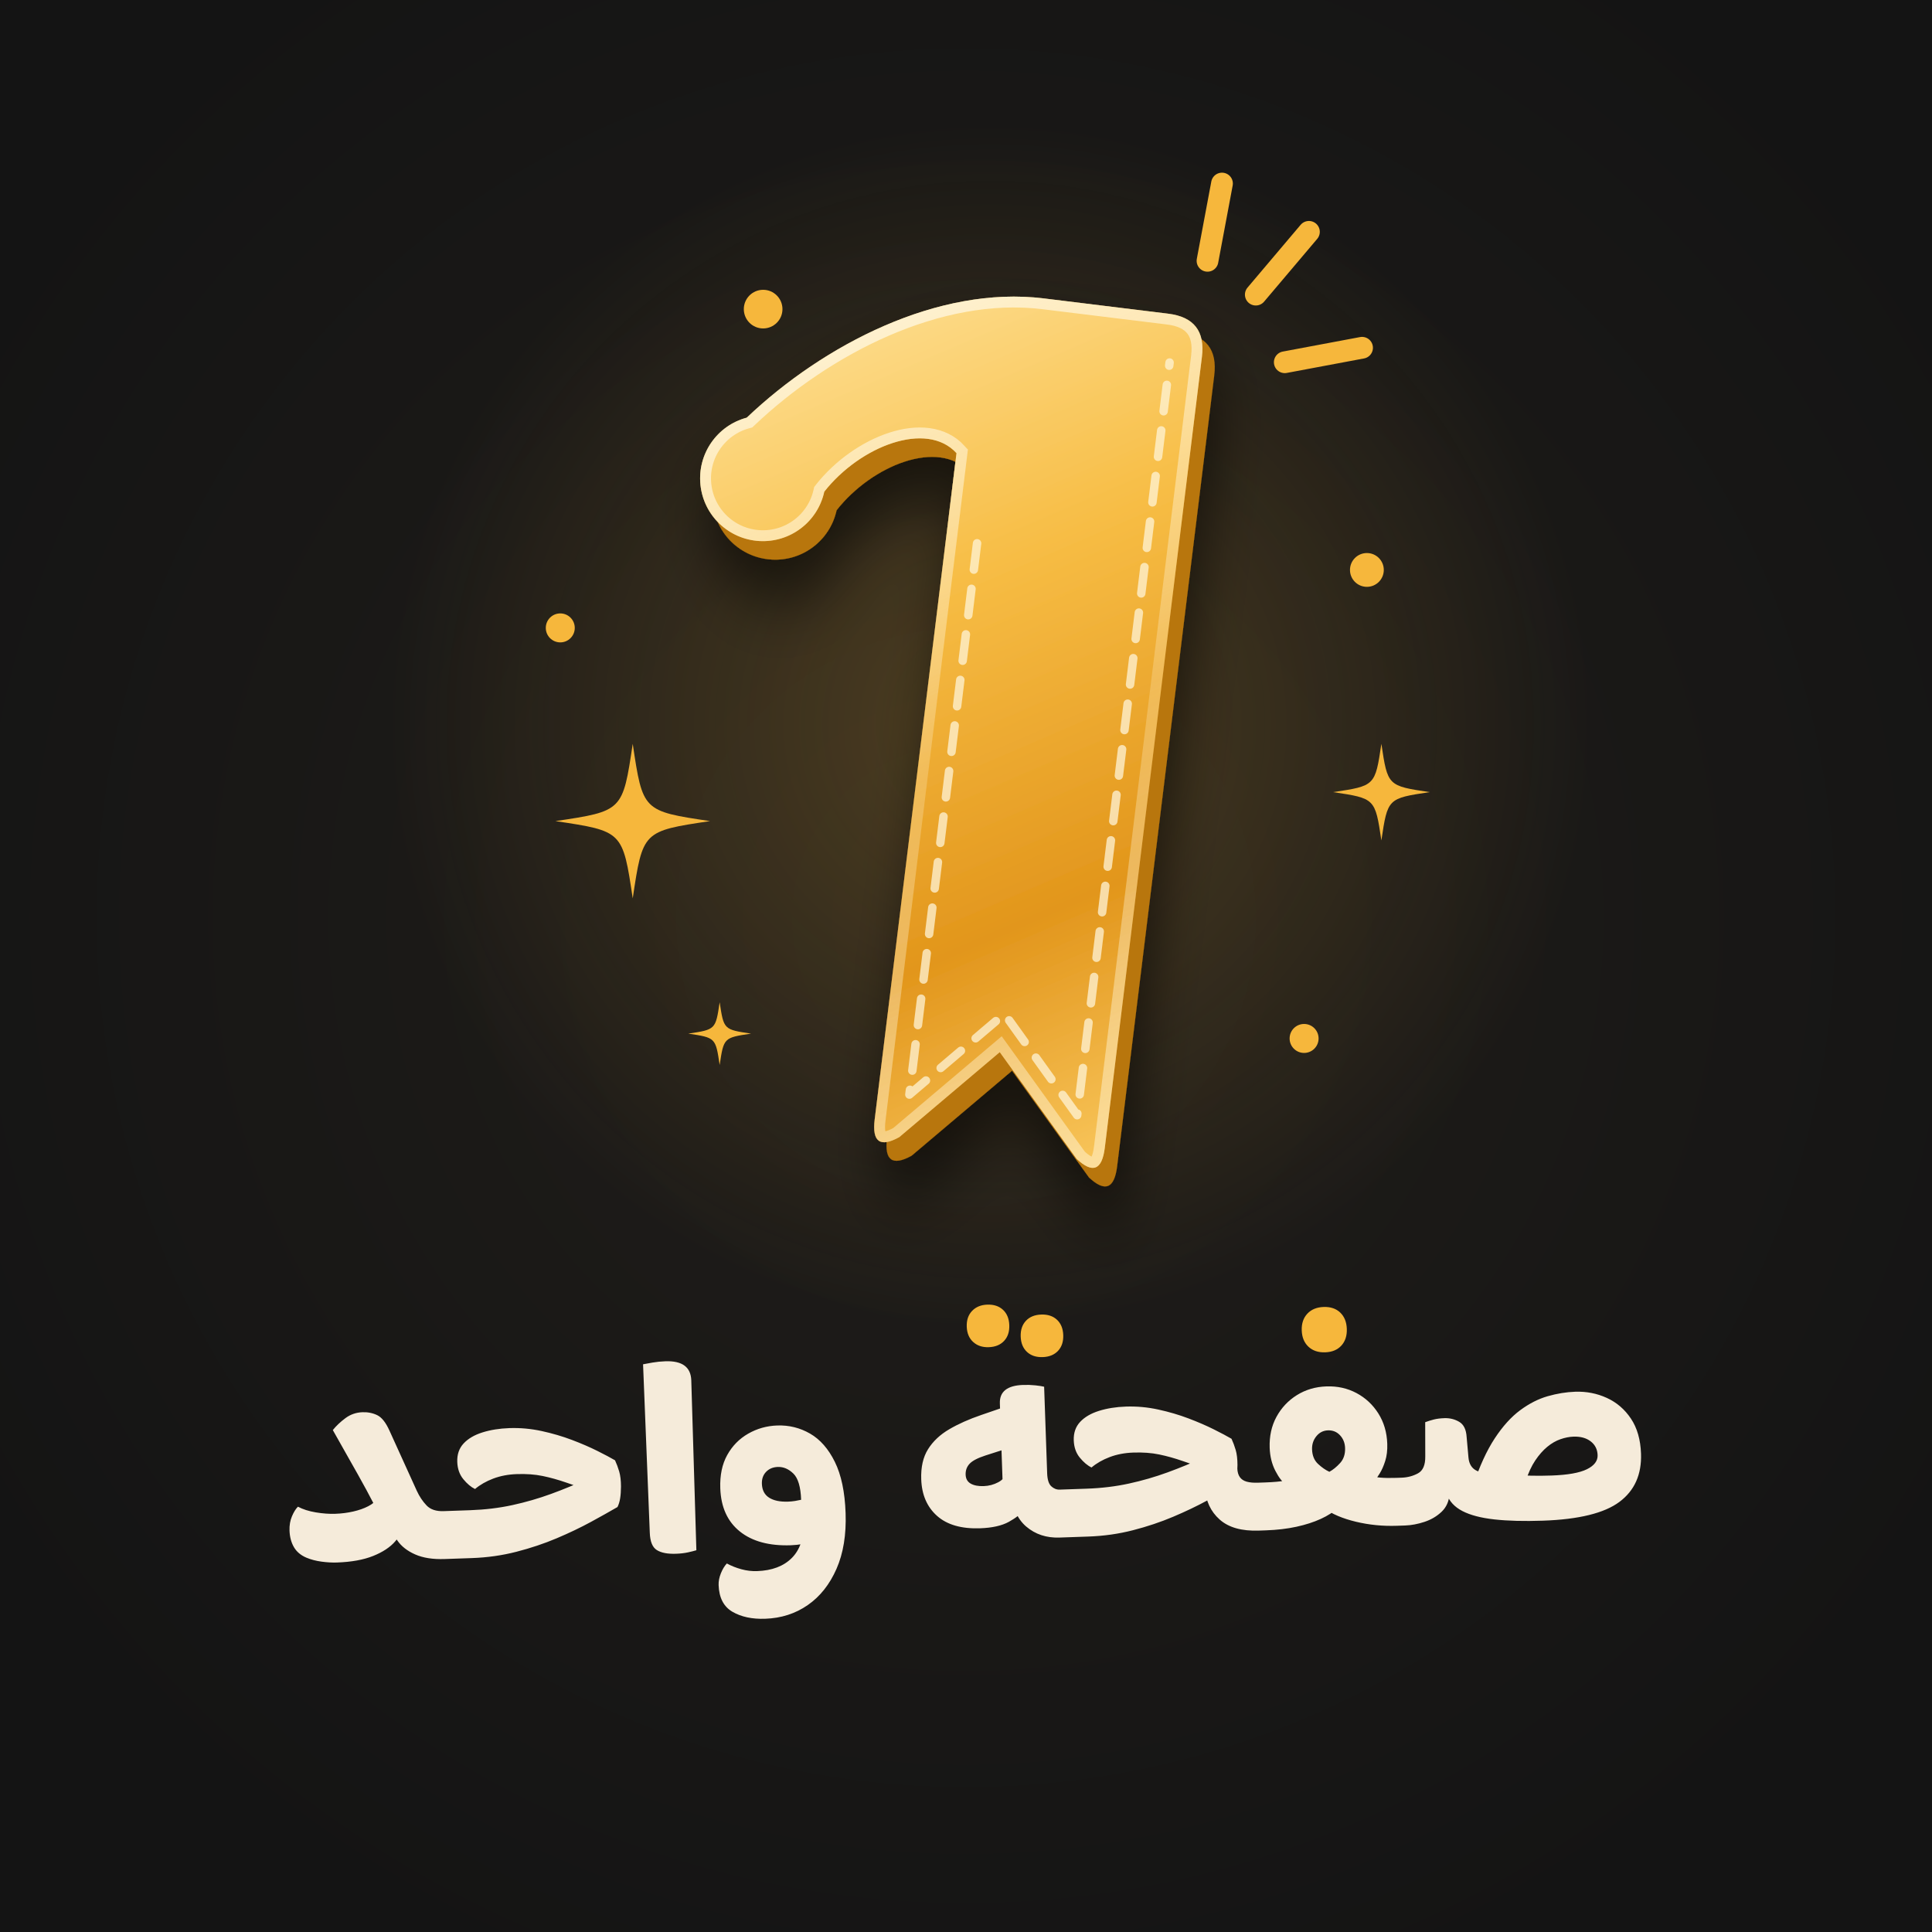
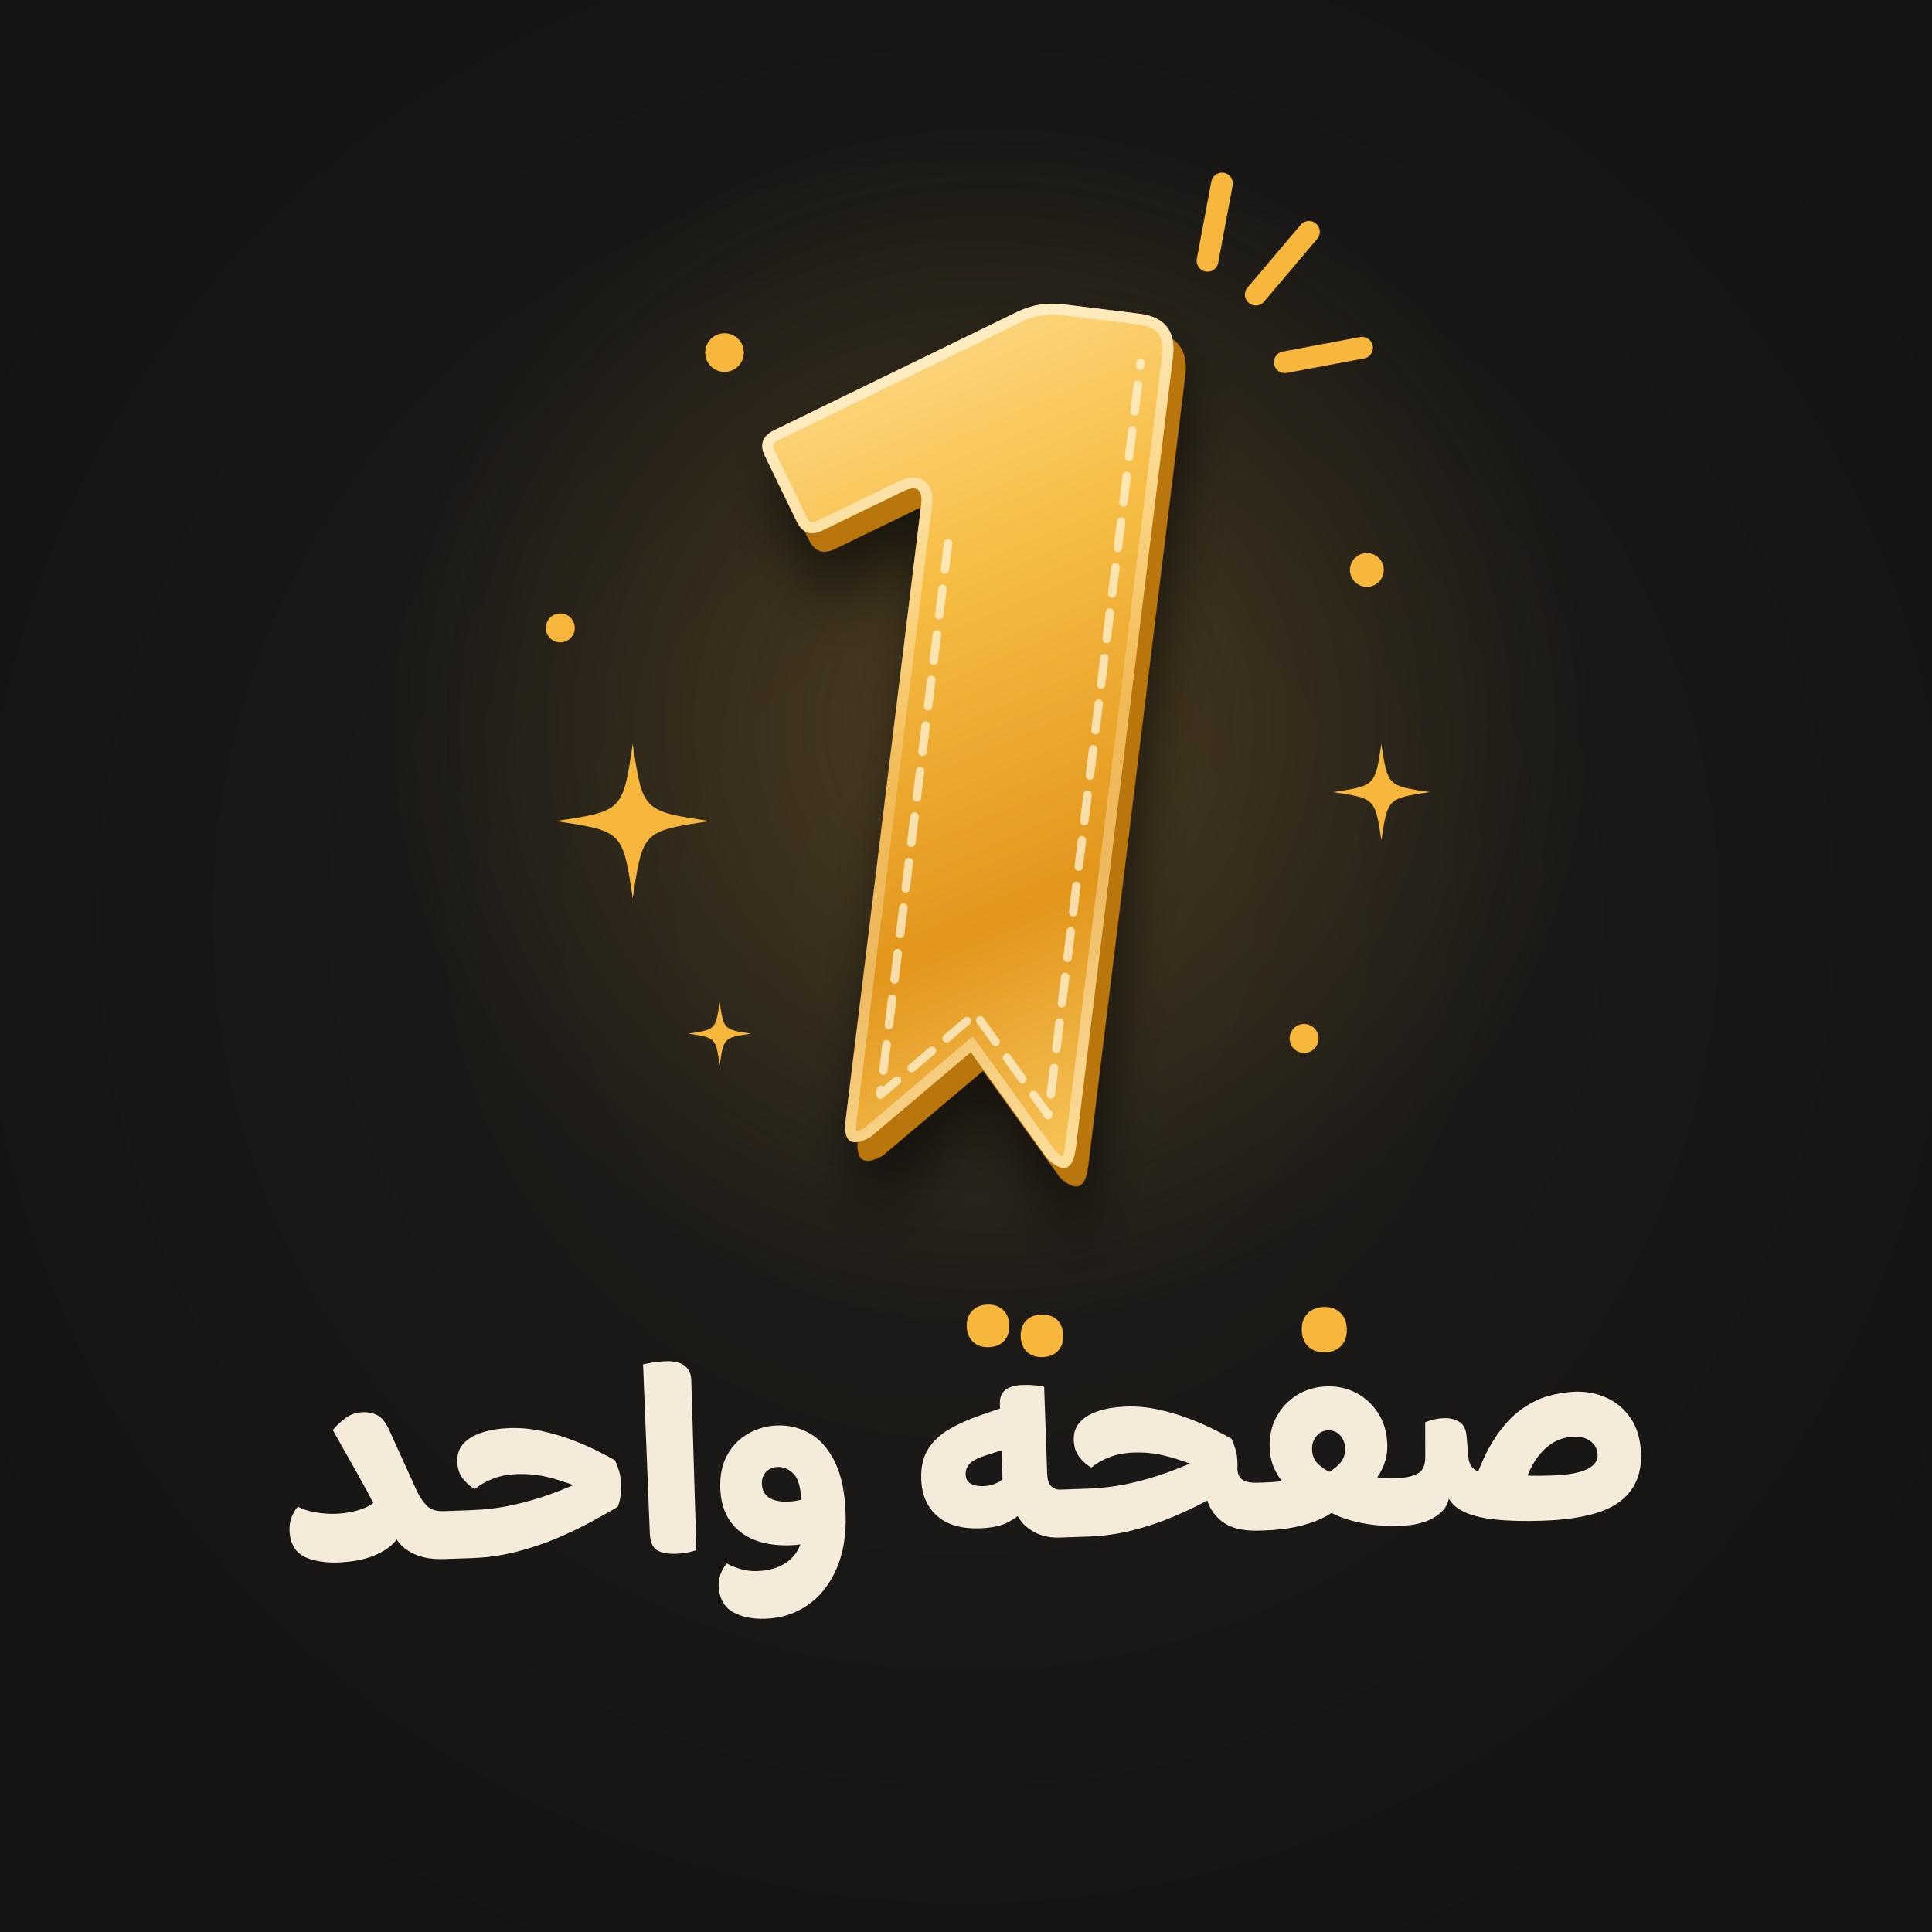
<svg xmlns="http://www.w3.org/2000/svg" width="800" height="800" viewBox="0 0 800 800">
  <defs>
    <radialGradient id="bg" cx="400" cy="380" r="480" gradientUnits="userSpaceOnUse">
      <stop offset="0" stop-color="#211E1A" />
      <stop offset="1" stop-color="#141414" />
    </radialGradient>
    <radialGradient id="glow">
      <stop offset="0" stop-color="#F6B73C" stop-opacity=".22" />
      <stop offset="1" stop-color="#F6B73C" stop-opacity="0" />
    </radialGradient>
    <linearGradient id="gold" x1="-150" y1="0" x2="60" y2="360" gradientUnits="userSpaceOnUse">
      <stop offset="0" stop-color="#FFE7A4" />
      <stop offset=".38" stop-color="#F7BD45" />
      <stop offset=".72" stop-color="#E2961C" />
      <stop offset="1" stop-color="#FBCB62" />
    </linearGradient>
    <linearGradient id="rim" x1="-150" y1="0" x2="60" y2="360" gradientUnits="userSpaceOnUse">
      <stop offset="0" stop-color="#FFF8E6" stop-opacity=".95" />
      <stop offset=".55" stop-color="#FFF1CC" stop-opacity=".25" />
      <stop offset="1" stop-color="#FFF1CC" stop-opacity=".6" />
    </linearGradient>
    <clipPath id="oneClip">
-       <path d="M-20 0C-64 0 -108 30 -136 64A26 26 0 1 0 -100.4 90.5C-88 70 -62 56 -48 68V346Q-48 360 -37 352L0 312L37 352Q48 360 48 346V16Q48 0 32 0Z" />
+       <path d="M0 0Q-10 0 -18.4 5.5L-112.3 66.4Q-119 70.8 -114.6 77.5L-98.3 102.7Q-93.9 109.4 -87.2 105L-56.4 85.1Q-48 79.6 -48 89.6V346Q-48 360 -37 352L0 312L37 352Q48 360 48 346V16Q48 0 32 0Z" />
    </clipPath>
    <filter id="lift" x="-50%" y="-50%" width="200%" height="200%">
      <feDropShadow dx="4" dy="16" stdDeviation="12" flood-color="#000000" flood-opacity=".55" />
    </filter>
    <path id="spark" d="M0-1C.13-.13.13-.13 1 0C.13.13.13.13 0 1C-.13.13-.13.13-1 0C-.13-.13-.13-.13 0-1Z" />
  </defs>
  <rect width="800" height="800" fill="url(#bg)" />
  <circle cx="410" cy="300" r="250" fill="url(#glow)" />
  <g transform="translate(0 10)">
-     <g transform="translate(452 116) rotate(7)">
+     <g transform="translate(440 116) rotate(7)">
      <g filter="url(#lift)">
-         <path d="M-20 0C-64 0 -108 30 -136 64A26 26 0 1 0 -100.4 90.5C-88 70 -62 56 -48 68V346Q-48 360 -37 352L0 312L37 352Q48 360 48 346V16Q48 0 32 0Z" fill="#B8760F" transform="translate(6 7)" />
-         <path d="M-20 0C-64 0 -108 30 -136 64A26 26 0 1 0 -100.4 90.5C-88 70 -62 56 -48 68V346Q-48 360 -37 352L0 312L37 352Q48 360 48 346V16Q48 0 32 0Z" fill="url(#gold)" />
+         <path d="M0 0Q-10 0 -18.4 5.5L-112.3 66.4Q-119 70.8 -114.6 77.5L-98.3 102.7Q-93.9 109.4 -87.2 105L-56.4 85.1Q-48 79.6 -48 89.6V346Q-48 360 -37 352L0 312L37 352Q48 360 48 346V16Q48 0 32 0Z" fill="#B8760F" transform="translate(6 7)" />
+         <path d="M0 0Q-10 0 -18.4 5.5L-112.3 66.4Q-119 70.8 -114.6 77.5L-98.3 102.7Q-93.9 109.4 -87.2 105L-56.4 85.1Q-48 79.6 -48 89.6V346Q-48 360 -37 352L0 312L37 352Q48 360 48 346V16Q48 0 32 0Z" fill="url(#gold)" />
      </g>
-       <path d="M-20 0C-64 0 -108 30 -136 64A26 26 0 1 0 -100.4 90.5C-88 70 -62 56 -48 68V346Q-48 360 -37 352L0 312L37 352Q48 360 48 346V16Q48 0 32 0Z" fill="none" stroke="url(#rim)" stroke-width="9" clip-path="url(#oneClip)" />
+       <path d="M0 0Q-10 0 -18.4 5.5L-112.3 66.4Q-119 70.8 -114.6 77.5L-98.3 102.7Q-93.9 109.4 -87.2 105L-56.4 85.1Q-48 79.6 -48 89.6V346Q-48 360 -37 352L0 312L37 352Q48 360 48 346V16Q48 0 32 0Z" fill="none" stroke="url(#rim)" stroke-width="9" clip-path="url(#oneClip)" />
      <path d="M-35 104V334L0 296L35 334V20" fill="none" stroke="#FFF4D6" stroke-opacity=".75" stroke-width="3.5" stroke-dasharray="11 8" stroke-linecap="round" stroke-linejoin="round" />
    </g>
    <g fill="none" stroke="#F6B73C" stroke-width="9" stroke-linecap="round">
      <path d="M520 112L542 86" />
      <path d="M532 140L564 134" />
      <path d="M500 98L506 66" />
    </g>
    <g fill="#F6B73C">
      <use href="#spark" transform="translate(262 330) scale(32)" />
      <use href="#spark" transform="translate(572 318) scale(20)" />
      <use href="#spark" transform="translate(298 418) scale(13)" />
-       <circle cx="316" cy="118" r="8" />
+       <circle cx="300" cy="136" r="8" />
      <circle cx="566" cy="226" r="7" />
      <circle cx="232" cy="250" r="6" />
      <circle cx="540" cy="420" r="6" />
    </g>
    <g transform="rotate(-2 400 590)">
      <path d="M182.674 628.0Q175.366 628.0 170.552 625.68Q165.738 623.36 163.36 619.648Q160.982 615.936 160.75 611.876L157.502 611.528Q154.602 604.916 151.296 598.304Q147.99 591.692 144.626 585.312Q141.262 578.932 138.246 573.016Q140.45 570.464 143.64 568.26Q146.83 566.056 150.774 566.056Q154.138 566.056 156.864 567.506Q159.59 568.956 161.678 574.06L172.118 599.348Q173.626 602.944 175.946 605.554Q178.266 608.164 182.906 608.164H184.762V628.0ZM138.014 627.884Q135.114 627.884 131.692 627.304Q128.27 626.724 125.486 625.448Q122.006 623.824 120.44 620.866Q118.874 617.908 118.874 613.964Q118.874 610.716 120.092 608.106Q121.31 605.496 122.702 604.22Q125.718 605.96 130.01 606.83Q134.302 607.7 138.014 607.7Q141.958 607.7 145.554 607.004Q149.15 606.308 151.818 605.032Q154.486 603.756 155.53 602.132L166.202 612.456Q165.738 616.4 162.49 619.938Q159.242 623.476 153.152 625.68Q147.062 627.884 138.014 627.884ZM184.762 628.0V608.164Q185.922 610.02 186.502 612.456Q187.082 614.892 187.082 618.024Q187.082 621.156 186.502 623.708Q185.922 626.26 184.762 628.0ZM242.878 596.912 245.662 602.48Q239.05 600.044 234.12 598.13Q229.19 596.216 224.434 595.056Q219.678 593.896 213.762 593.896Q208.426 593.896 203.96 595.404Q199.494 596.912 196.246 599.464Q193.81 598.188 191.548 595.23Q189.286 592.272 189.286 587.98Q189.286 583.34 192.186 580.44Q195.086 577.54 200.132 576.148Q205.178 574.756 211.326 574.756Q218.054 574.756 224.666 576.438Q231.278 578.12 237.078 580.556Q242.878 582.992 247.46 585.486Q252.042 587.98 254.594 589.604Q255.522 591.808 256.16 594.302Q256.798 596.796 256.682 600.508Q256.566 603.408 256.16 605.438Q255.754 607.468 254.942 608.976Q250.186 611.528 243.69 614.776Q237.194 618.024 229.306 621.04Q221.418 624.056 212.486 626.028Q203.554 628.0 193.926 628.0H182.906V608.164H193.926Q203.206 608.164 211.5 606.656Q219.794 605.148 227.624 602.596Q235.454 600.044 242.878 596.912ZM278.49 629.16Q273.27 629.16 270.602 627.362Q267.934 625.564 267.934 620.112L267.586 550.28Q268.978 550.048 271.53 549.7Q274.082 549.352 276.866 549.352Q287.306 549.352 287.306 557.588L286.958 628.0Q285.682 628.348 283.478 628.754Q281.274 629.16 278.49 629.16ZM314.45 657.348Q306.33 657.348 300.994 653.984Q295.658 650.62 295.658 642.732Q295.658 640.412 296.76 637.918Q297.862 635.424 299.37 633.916Q302.154 635.54 305.344 636.526Q308.534 637.512 311.782 637.512Q321.062 637.512 326.34 632.582Q331.618 627.652 331.85 617.792L349.25 614.776Q349.25 628.232 344.668 637.744Q340.086 647.256 332.256 652.302Q324.426 657.348 314.45 657.348ZM322.222 577.54Q329.53 577.54 335.678 581.368Q341.826 585.196 345.538 593.432Q349.25 601.668 349.25 614.776L335.678 626.144Q333.474 626.608 331.038 626.956Q328.602 627.304 326.166 627.304Q312.71 627.304 305.228 620.866Q297.746 614.428 297.746 602.712Q297.746 594.592 301.11 589.024Q304.474 583.456 310.1 580.498Q315.726 577.54 322.222 577.54ZM321.874 594.708Q318.858 594.708 316.944 596.564Q315.03 598.42 315.03 601.436Q315.03 605.38 317.814 607.294Q320.598 609.208 325.586 609.208Q327.094 609.208 328.486 609.034Q329.878 608.86 331.038 608.628Q331.038 600.624 328.196 597.666Q325.354 594.708 321.874 594.708ZM417.574 607.004 423.49 615.704Q421.17 618.488 416.704 620.75Q412.238 623.012 404.698 623.012Q393.098 623.012 387.066 617.27Q381.034 611.528 381.034 601.9Q381.034 594.36 384.282 589.546Q387.53 584.732 393.33 581.6Q399.13 578.468 406.786 576.148L417.806 572.784V590.184L407.946 592.968Q403.074 594.36 401.276 596.158Q399.478 597.956 399.478 600.624Q399.478 603.176 401.45 604.394Q403.422 605.612 406.786 605.612Q410.034 605.612 412.876 604.22Q415.718 602.828 415.718 600.74L414.674 608.164V571.624Q414.674 564.316 424.534 564.316Q427.202 564.316 429.638 564.664Q432.074 565.012 433.234 565.36V601.204Q433.234 605.148 434.742 606.656Q436.25 608.164 438.222 608.164H440.194V628.0H437.41Q429.29 628.0 423.78 622.954Q418.27 617.908 417.574 607.004ZM440.194 628.0V608.164Q441.354 610.02 441.934 612.456Q442.514 614.892 442.514 618.024Q442.514 621.156 441.934 623.708Q441.354 626.26 440.194 628.0ZM520.002 628.0Q509.33 628.0 503.936 622.838Q498.542 617.676 498.31 609.556L511.998 601.9Q511.998 604.22 512.926 605.612Q513.854 607.004 515.71 607.584Q517.566 608.164 520.35 608.164H522.206V628.0ZM522.206 628.0V608.164Q523.366 610.02 523.946 612.456Q524.526 614.892 524.526 618.024Q524.526 621.156 523.946 623.708Q523.366 626.26 522.206 628.0ZM498.31 596.912 501.094 602.48Q494.482 600.044 489.552 598.13Q484.622 596.216 479.866 595.056Q475.11 593.896 469.194 593.896Q463.858 593.896 459.392 595.404Q454.926 596.912 451.678 599.464Q449.242 598.188 446.98 595.23Q444.718 592.272 444.718 587.98Q444.718 583.34 447.618 580.44Q450.518 577.54 455.564 576.148Q460.61 574.756 466.758 574.756Q473.486 574.756 480.098 576.438Q486.71 578.12 492.51 580.556Q498.31 582.992 502.892 585.486Q507.474 587.98 510.026 589.604Q510.954 591.808 511.592 594.302Q512.23 596.796 512.114 600.508Q511.998 603.408 511.592 605.438Q511.186 607.468 510.374 608.976Q505.618 611.528 499.122 614.776Q492.626 618.024 484.738 621.04Q476.85 624.056 467.918 626.028Q458.986 628.0 449.358 628.0H438.338V608.164H449.358Q458.638 608.164 466.932 606.656Q475.226 605.148 483.056 602.596Q490.886 600.044 498.31 596.912ZM577.19 628.0Q568.49 628.0 560.312 625.738Q552.134 623.476 547.262 619.648H553.178Q550.278 622.2 545.812 624.056Q541.346 625.912 535.604 626.956Q529.862 628.0 522.902 628.0H520.35V608.164H523.366Q525.918 608.164 528.006 608.048Q530.094 607.932 531.95 607.7Q533.806 607.468 535.43 607.004L531.834 609.208Q529.746 607.816 527.716 603.524Q525.686 599.232 525.686 593.896Q525.686 586.704 528.934 581.194Q532.182 575.684 537.692 572.494Q543.202 569.304 550.046 569.304Q556.89 569.304 562.4 572.494Q567.91 575.684 571.158 581.252Q574.406 586.82 574.406 593.896Q574.406 597.956 573.304 601.03Q572.202 604.104 570.868 606.076Q569.534 608.048 568.722 608.976L566.518 607.004Q568.142 607.468 570.926 607.816Q573.71 608.164 577.654 608.164H580.438V628.0ZM550.046 604.684Q552.366 603.524 554.628 601.204Q556.89 598.884 556.89 595.056Q556.89 591.924 554.976 589.72Q553.062 587.516 550.046 587.516Q547.146 587.516 545.174 589.778Q543.202 592.04 543.202 595.172Q543.202 599.0 545.464 601.262Q547.726 603.524 550.046 604.684ZM580.438 628.0V608.164Q581.598 610.02 582.178 612.456Q582.758 614.892 582.758 618.024Q582.758 621.156 582.178 623.708Q581.598 626.26 580.438 628.0ZM578.582 628.0V608.164H579.858Q583.57 608.164 586.702 606.598Q589.834 605.032 589.95 599.696L590.414 585.544Q592.154 584.964 594.01 584.558Q595.866 584.152 598.418 584.152Q601.782 584.152 604.508 585.892Q607.234 587.632 607.35 592.272L607.814 600.856Q608.046 604.104 606.48 606.598Q604.914 609.092 602.652 611.18Q600.39 613.268 598.302 615.588L599.462 615.472Q598.998 620.112 595.924 622.838Q592.85 625.564 588.674 626.782Q584.498 628.0 580.67 628.0ZM641.918 609.44Q652.01 609.44 656.65 607.352Q661.29 605.264 661.29 601.668Q661.29 598.072 658.622 595.868Q655.954 593.664 651.546 593.664Q648.994 593.664 646.152 594.534Q643.31 595.404 640.584 597.492Q637.858 599.58 635.422 602.944Q632.986 606.308 631.13 611.412L609.322 612.456Q613.73 600.624 618.95 593.258Q624.17 585.892 629.912 581.948Q635.654 578.004 641.512 576.554Q647.37 575.104 652.938 575.104Q659.898 575.104 665.93 578.12Q671.962 581.136 675.616 587.052Q679.27 592.968 679.27 601.668Q679.27 614.66 669.642 621.33Q660.014 628.0 637.742 628.0Q626.026 628.0 617.674 626.782Q609.322 625.564 604.508 622.838Q599.694 620.112 598.302 615.588L607.814 600.856Q608.046 604.8 611.004 606.366Q613.962 607.932 620.11 608.512Q621.154 608.628 622.72 608.512Q624.286 608.396 625.33 608.512Q629.506 608.976 633.45 609.208Q637.394 609.44 641.918 609.44Z" fill="#F5EBDA" />
      <g transform="translate(-1 -8)">
        <path d="M411.89 556.196Q407.946 556.196 405.51 553.818Q403.074 551.44 403.074 547.38Q403.074 543.32 405.51 540.942Q407.946 538.564 411.89 538.564Q415.95 538.564 418.328 540.942Q420.706 543.32 420.706 547.38Q420.706 551.44 418.328 553.818Q415.95 556.196 411.89 556.196Z" fill="#F6B73C" />
      </g>
      <g transform="translate(1 -3)">
        <path d="M432.074 556.08Q428.014 556.08 425.636 553.702Q423.258 551.324 423.258 547.264Q423.258 543.204 425.636 540.826Q428.014 538.448 432.074 538.448Q436.134 538.448 438.512 540.826Q440.89 543.204 440.89 547.264Q440.89 551.324 438.512 553.702Q436.134 556.08 432.074 556.08Z" fill="#F6B73C" />
      </g>
      <g transform="translate(0 -6)">
        <path d="M550.046 561.184Q545.754 561.184 543.202 558.632Q540.65 556.08 540.65 551.788Q540.65 547.496 543.202 544.944Q545.754 542.392 550.046 542.392Q554.338 542.392 556.832 544.944Q559.326 547.496 559.326 551.788Q559.326 556.08 556.832 558.632Q554.338 561.184 550.046 561.184Z" fill="#F6B73C" />
      </g>
    </g>
  </g>
</svg>
